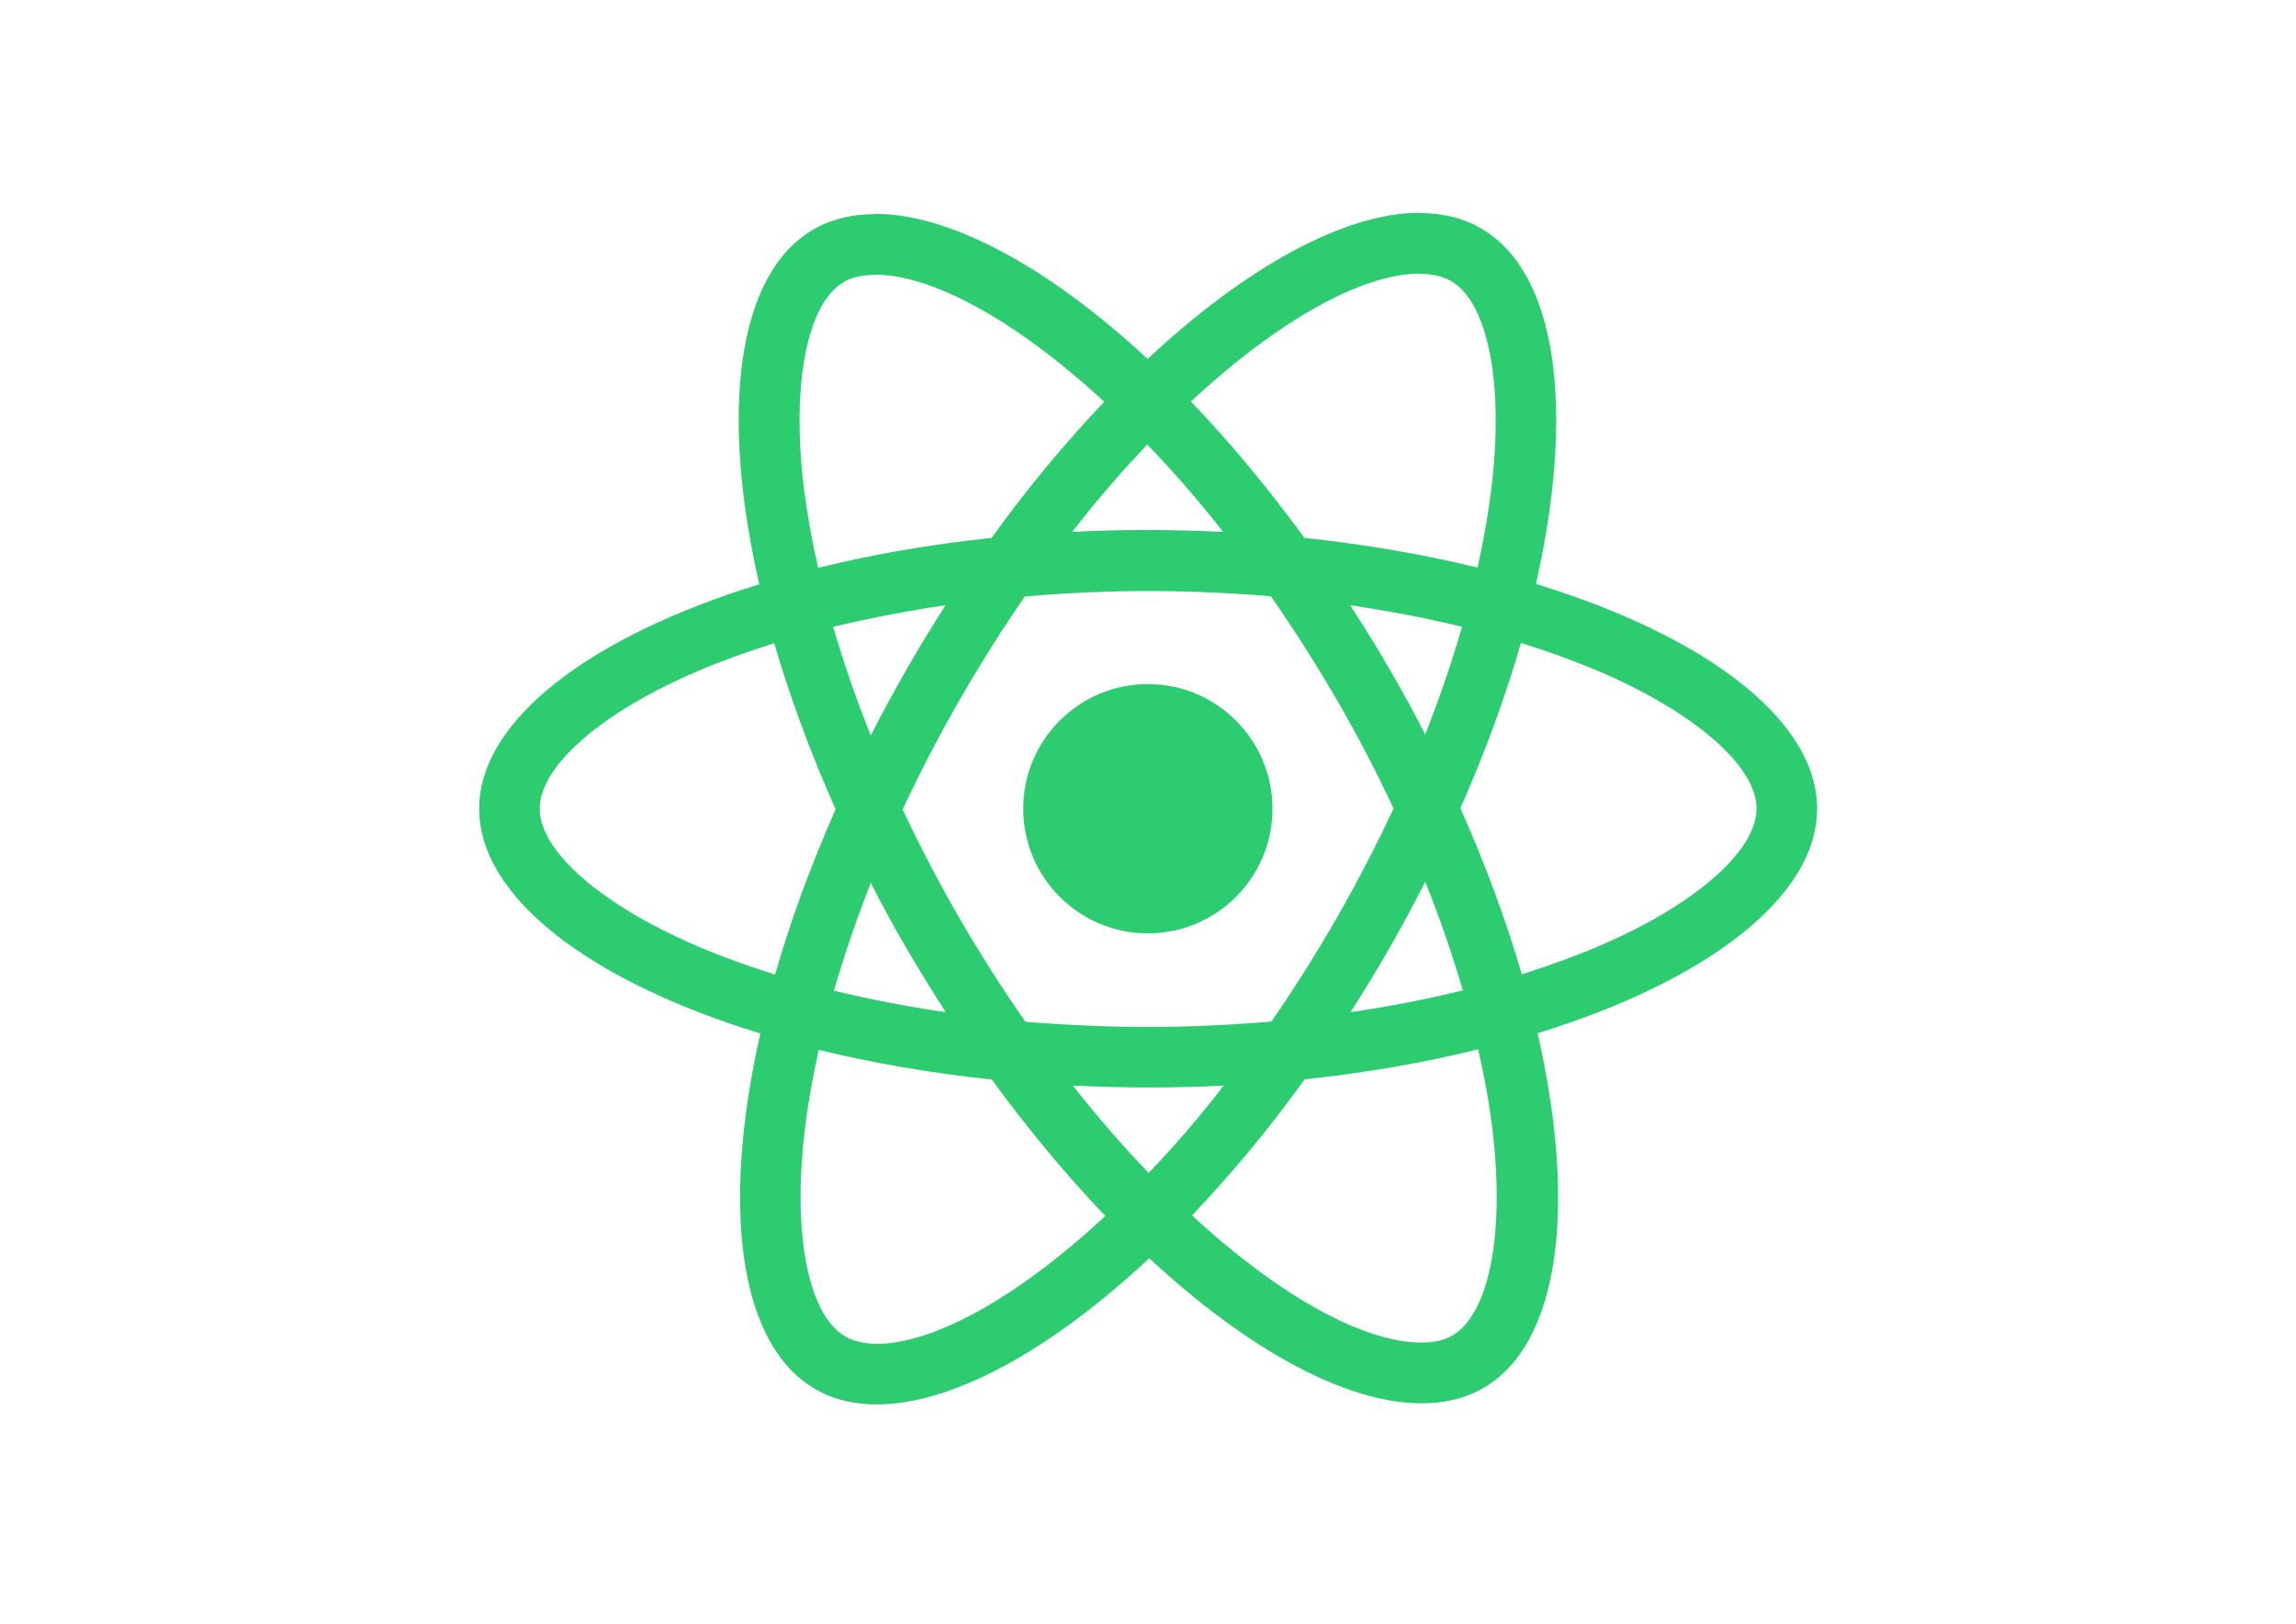
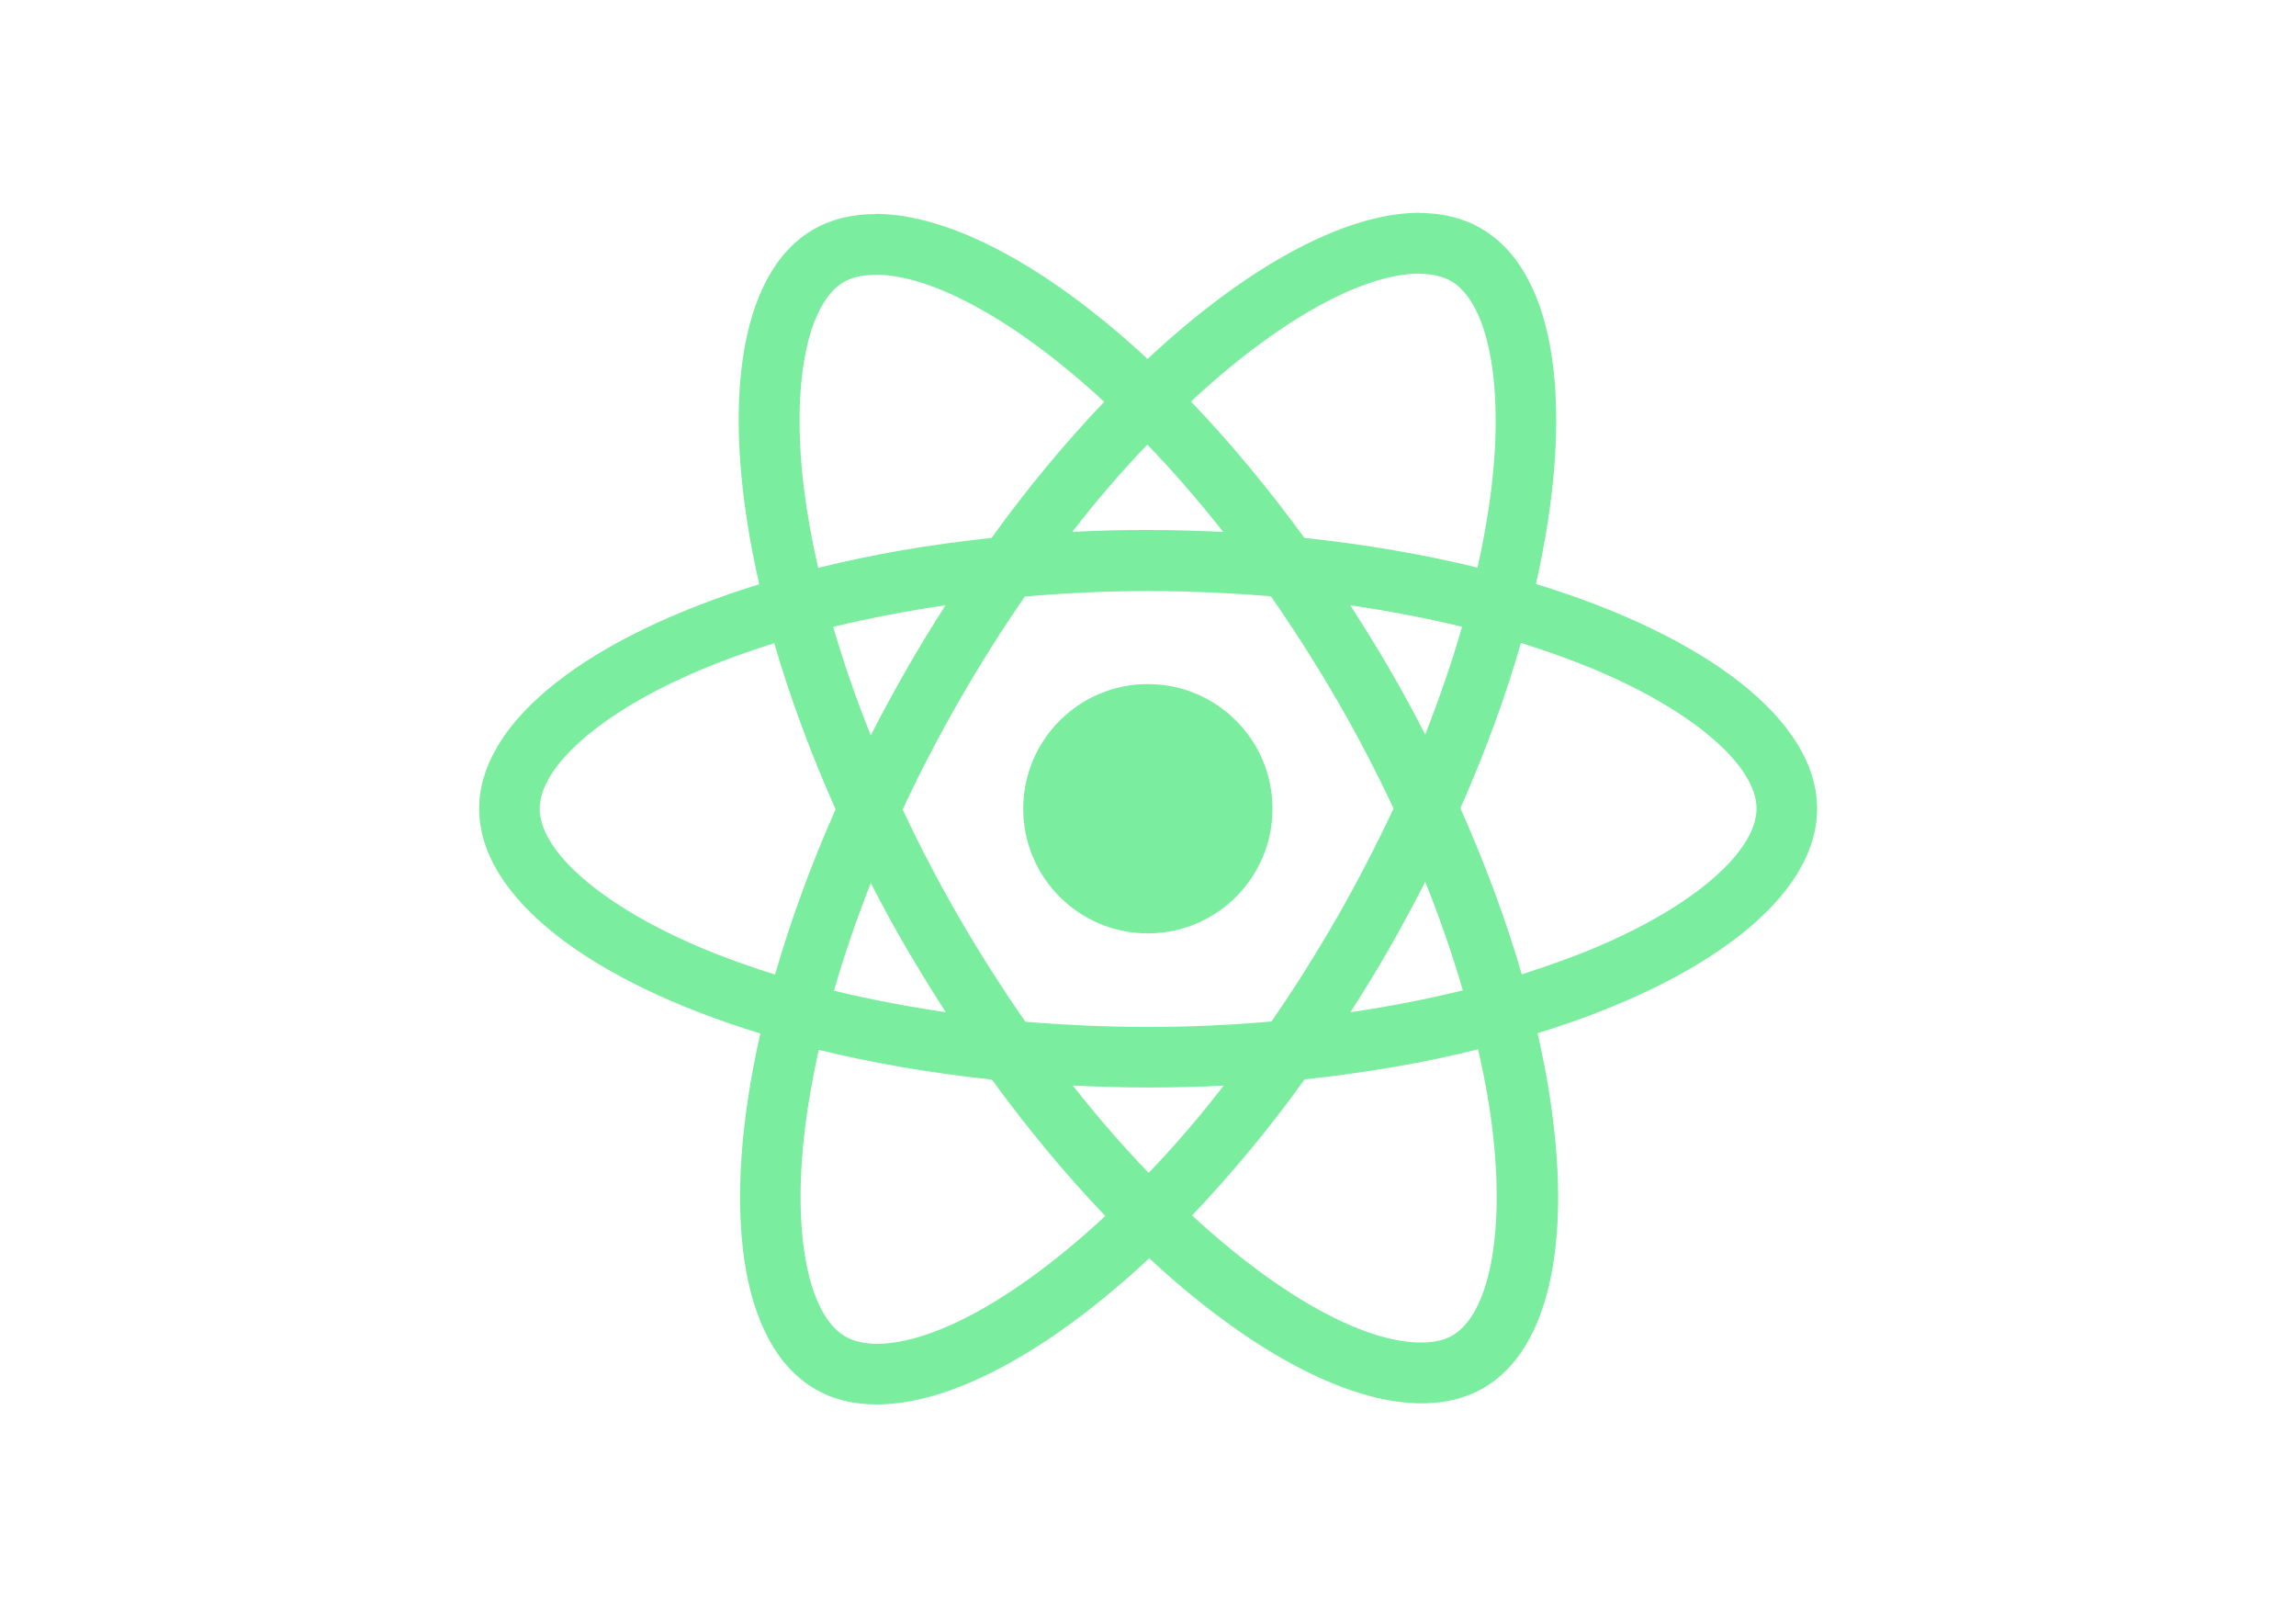
<svg xmlns="http://www.w3.org/2000/svg" viewBox="0 0 841.9 595.3">
-   <g fill="#2ecc71">
+   <g fill="#7bed9f">
    <path d="M666.3 296.5c0-32.5-40.7-63.3-103.1-82.4 14.4-63.6 8-114.2-20.2-130.4-6.5-3.8-14.1-5.6-22.4-5.6v22.3c4.6 0 8.3.9 11.4 2.6 13.6 7.8 19.5 37.5 14.9 75.7-1.1 9.4-2.9 19.3-5.1 29.4-19.6-4.8-41-8.5-63.5-10.9-13.5-18.5-27.5-35.3-41.6-50 32.6-30.3 63.2-46.9 84-46.9V78c-27.5 0-63.5 19.6-99.9 53.6-36.4-33.8-72.4-53.2-99.9-53.2v22.3c20.7 0 51.4 16.5 84 46.6-14 14.7-28 31.4-41.3 49.9-22.6 2.4-44 6.1-63.6 11-2.3-10-4-19.7-5.2-29-4.7-38.2 1.1-67.9 14.6-75.8 3-1.8 6.9-2.6 11.5-2.6V78.5c-8.4 0-16 1.8-22.6 5.6-28.1 16.2-34.4 66.7-19.9 130.1-62.2 19.2-102.7 49.9-102.7 82.3 0 32.5 40.7 63.3 103.1 82.4-14.4 63.6-8 114.2 20.2 130.4 6.5 3.8 14.1 5.6 22.5 5.6 27.5 0 63.5-19.6 99.9-53.6 36.4 33.8 72.4 53.2 99.9 53.2 8.4 0 16-1.8 22.6-5.6 28.1-16.2 34.4-66.7 19.9-130.1 62-19.1 102.5-49.9 102.5-82.3zm-130.2-66.7c-3.7 12.9-8.3 26.2-13.5 39.5-4.1-8-8.4-16-13.1-24-4.6-8-9.5-15.8-14.4-23.4 14.2 2.1 27.9 4.7 41 7.9zm-45.8 106.5c-7.8 13.5-15.8 26.3-24.1 38.2-14.9 1.3-30 2-45.2 2-15.1 0-30.2-.7-45-1.9-8.3-11.9-16.4-24.6-24.2-38-7.6-13.1-14.5-26.4-20.8-39.8 6.2-13.4 13.2-26.8 20.7-39.9 7.8-13.5 15.8-26.3 24.1-38.2 14.9-1.3 30-2 45.2-2 15.1 0 30.2.7 45 1.9 8.3 11.9 16.4 24.6 24.2 38 7.6 13.1 14.5 26.4 20.8 39.8-6.3 13.4-13.2 26.8-20.7 39.9zm32.3-13c5.4 13.4 10 26.8 13.8 39.8-13.1 3.2-26.9 5.9-41.2 8 4.9-7.7 9.8-15.6 14.4-23.7 4.6-8 8.9-16.1 13-24.1zM421.2 430c-9.3-9.6-18.6-20.3-27.8-32 9 .4 18.2.7 27.5.7 9.4 0 18.7-.2 27.8-.7-9 11.7-18.3 22.4-27.5 32zm-74.4-58.9c-14.2-2.1-27.9-4.7-41-7.9 3.7-12.9 8.3-26.2 13.5-39.5 4.1 8 8.4 16 13.1 24 4.7 8 9.5 15.8 14.4 23.4zM420.7 163c9.3 9.6 18.6 20.3 27.8 32-9-.4-18.2-.7-27.5-.7-9.4 0-18.7.2-27.8.7 9-11.7 18.3-22.4 27.5-32zm-74 58.9c-4.9 7.7-9.8 15.6-14.4 23.7-4.6 8-8.9 16-13 24-5.4-13.4-10-26.8-13.8-39.8 13.1-3.1 26.9-5.8 41.2-7.9zm-90.5 125.2c-35.4-15.1-58.3-34.9-58.3-50.6 0-15.7 22.9-35.6 58.3-50.6 8.6-3.7 18-7 27.7-10.1 5.7 19.6 13.2 40 22.5 60.9-9.2 20.8-16.6 41.1-22.2 60.6-9.9-3.1-19.3-6.5-28-10.2zM310 490c-13.6-7.8-19.5-37.5-14.9-75.7 1.1-9.4 2.9-19.3 5.1-29.4 19.6 4.8 41 8.5 63.5 10.9 13.5 18.5 27.5 35.3 41.6 50-32.6 30.3-63.2 46.9-84 46.9-4.5-.1-8.3-1-11.3-2.7zm237.2-76.2c4.7 38.2-1.1 67.9-14.6 75.8-3 1.8-6.9 2.6-11.5 2.6-20.7 0-51.4-16.5-84-46.6 14-14.7 28-31.4 41.3-49.9 22.6-2.4 44-6.1 63.6-11 2.3 10.1 4.1 19.8 5.2 29.1zm38.5-66.7c-8.6 3.7-18 7-27.7 10.1-5.7-19.6-13.2-40-22.5-60.9 9.2-20.8 16.6-41.1 22.2-60.6 9.9 3.1 19.3 6.5 28.1 10.2 35.4 15.1 58.3 34.9 58.3 50.6-.1 15.7-23 35.6-58.4 50.6zM320.8 78.4z" />
    <circle cx="420.9" cy="296.5" r="45.7" />
    <path d="M520.5 78.1z" />
  </g>
</svg>
